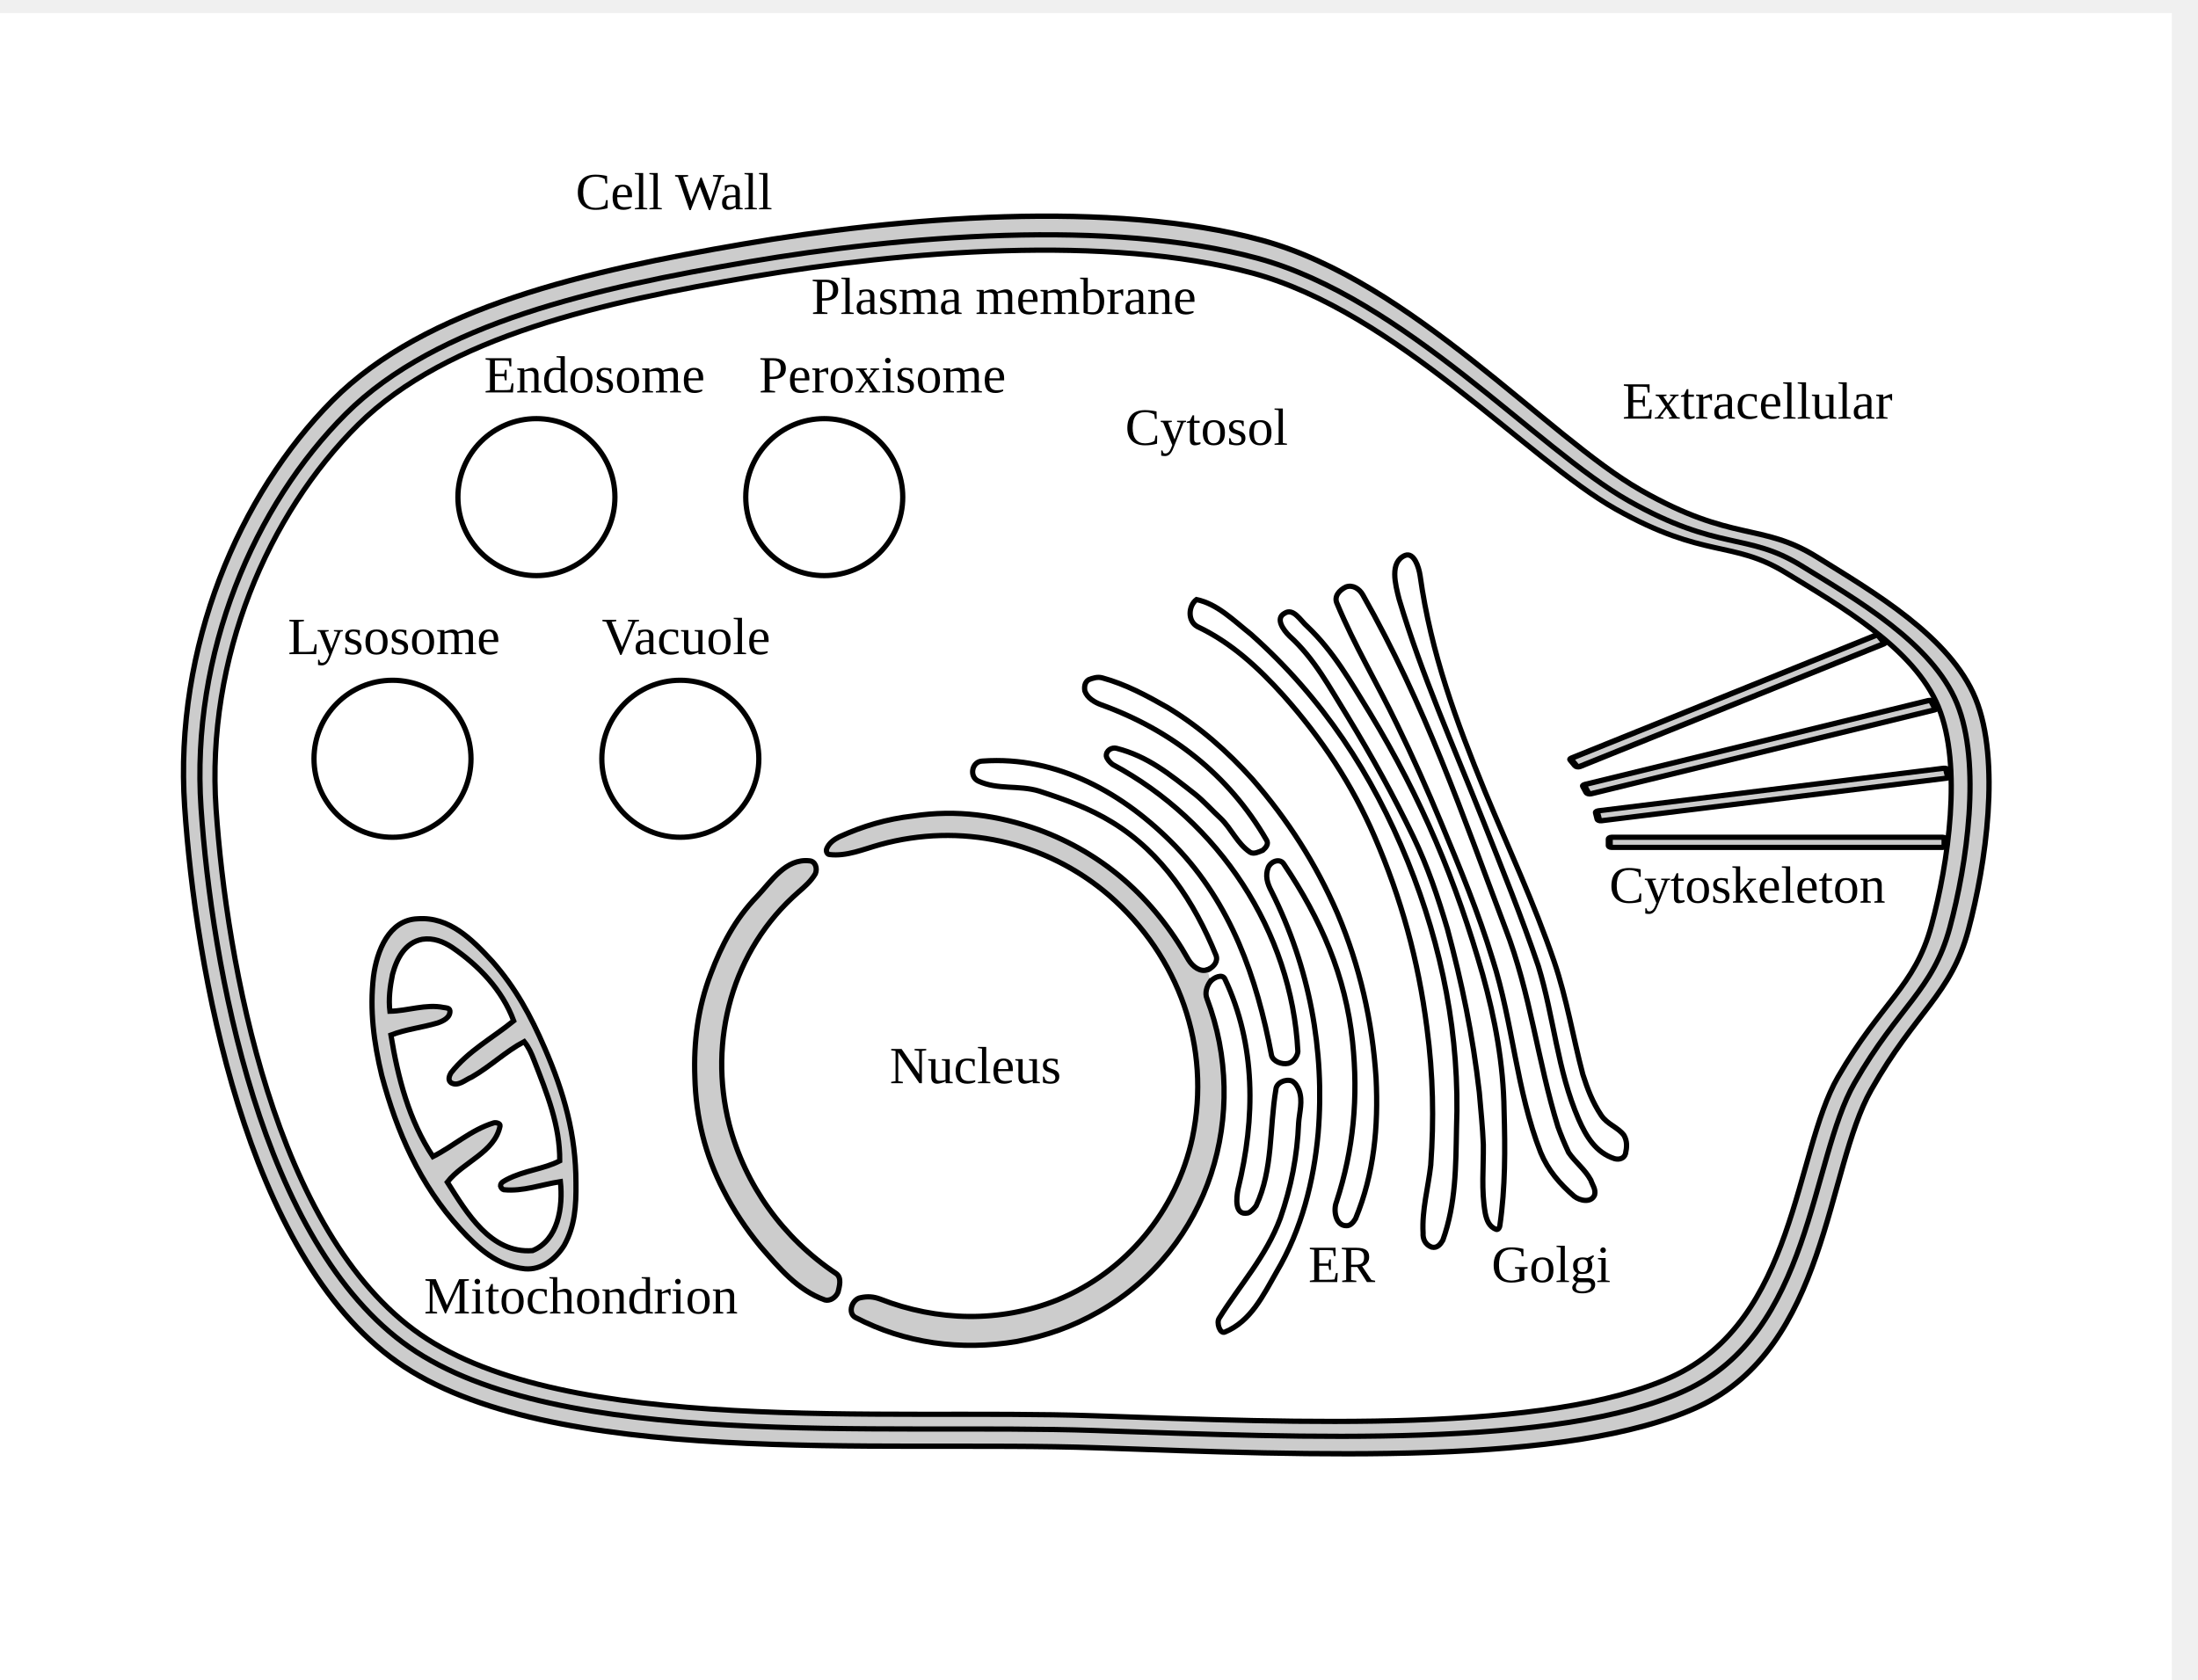
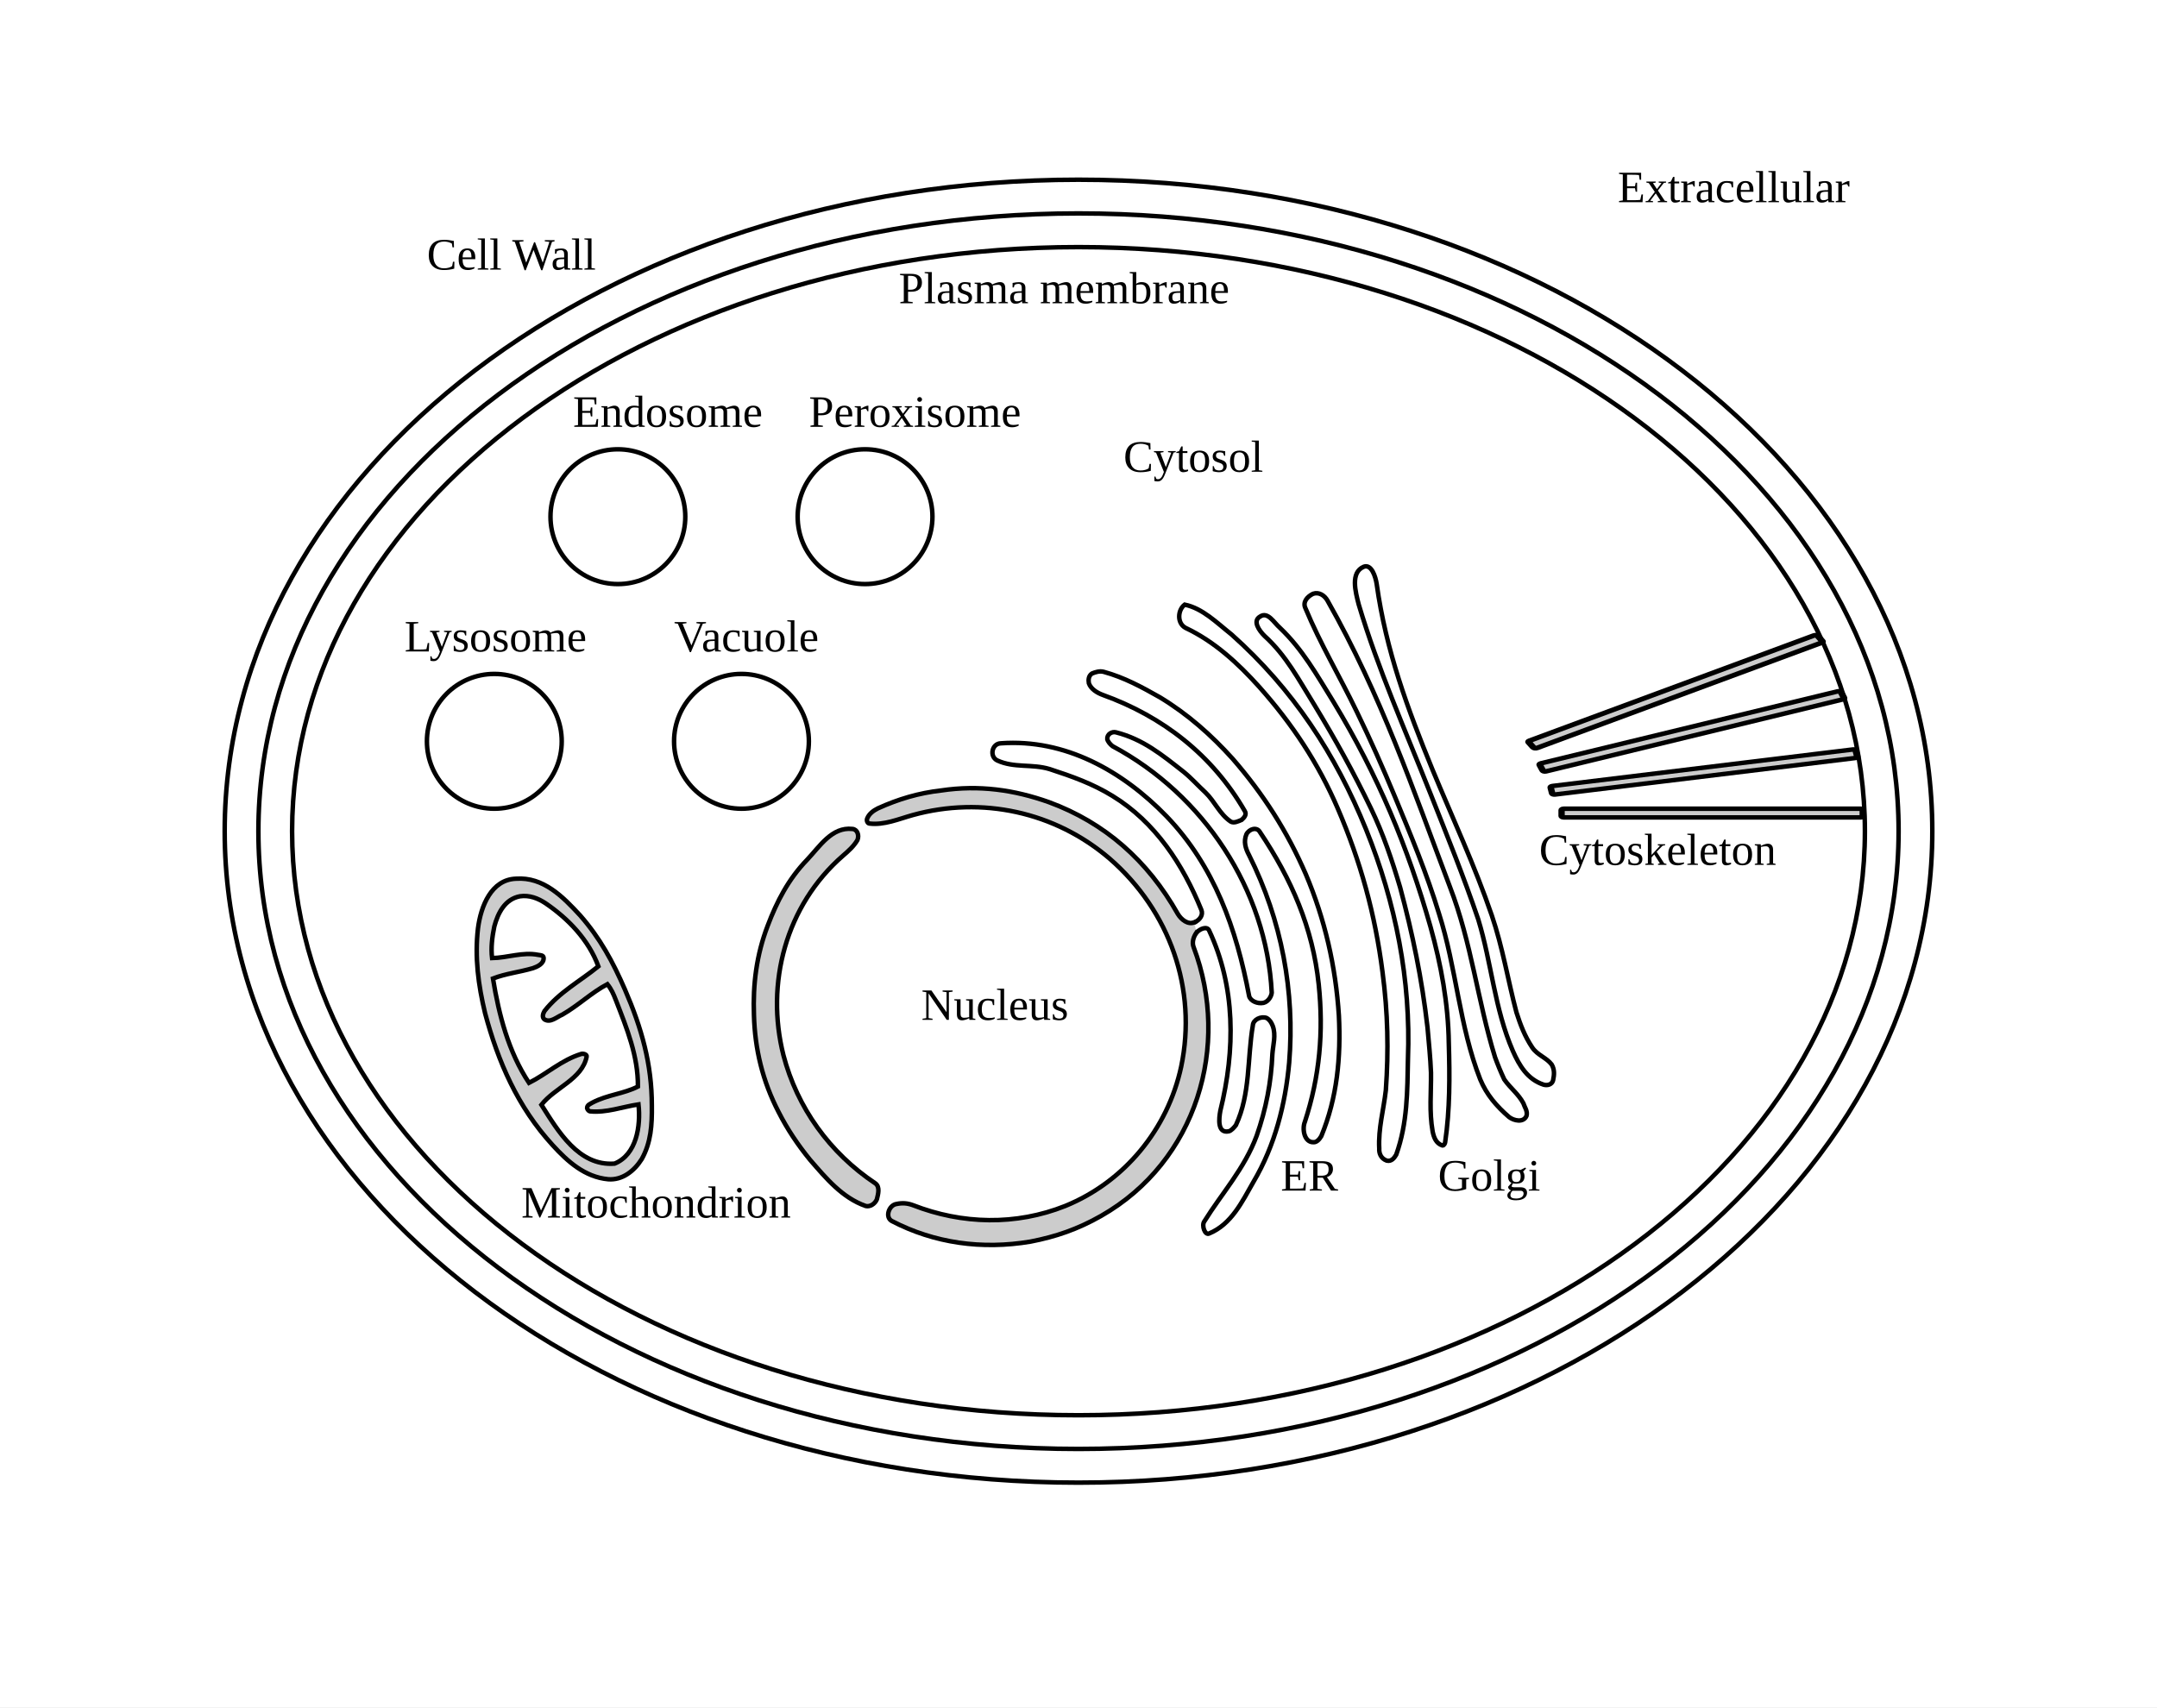
- <svg xmlns="http://www.w3.org/2000/svg" version="1.1" height="321" width="420" fill="none" stroke="none" stroke-linecap="square" stroke-miterlimit="10" clip-path="url(#p.0)">
-   <g transform="translate(-5,-20) scale(0.5, 0.5)">
+ <svg xmlns="http://www.w3.org/2000/svg" version="1.1" height="380" width="480" fill="none" stroke="none" stroke-linecap="square" stroke-miterlimit="10" clip-path="url(#p.0)">
+   <g transform="scale(0.5, 0.5)">
    <defs>
      <radialGradient id="grad1" cx="50%" cy="50%" r="48%" fx="50%" fy="50%">
        <stop offset="0%" style="stop-color:#ffffff; stop-opacity:0" />
        <stop offset="78%" style="stop-color:#ffffff; stop-opacity:0" />
        <stop offset="100%" style="stop-color:#ffffff; stop-opacity:1" />
      </radialGradient>
    </defs>
-     <rect title="ex" fill="#ffffff" x="5" y="50" width="830" height="630" />
-     <rect title="ex-gradient-filter" fill="url(#grad1)" x="0" y="45" width="840" height="640" />
-     <text title="ex-text" font-size="20" x="630" y="200" fill="black">Extracellular</text>
-     <path title="cw" transform="translate(-8,-11) scale(1.02,1.03)" fill="#cccccc" stroke="#000000" stroke-width="2.0" stroke-linejoin="round" stroke-linecap="butt" fill-rule="nonzero" d="M166.493 554.927C223.424 594.568 347.189 583.965 428.423 586.731C509.657 589.496 605.518 593.646 653.898 571.521C702.279 549.396 701.829 483.481 718.706 453.981C735.582 424.48 748.633 418.717 755.159 394.517C761.684 370.317 767.31 331.828 757.859 308.781C748.408 285.734 719.379 269.139 698.452 256.233C677.525 243.327 666.949 250.935 632.296 231.345C597.642 211.755 546.562 153.904 490.53 138.693C434.499 123.482 354.164 130.167 296.108 140.077C238.051 149.988 177.069 163.355 142.19 198.157C107.311 232.958 82.784 289.423 86.835 348.885C90.885 408.347 109.561 515.286 166.493 554.927Z" />
-     <text title="cw-text" font-size="20" x="230" y="120" fill="black">Cell Wall</text>
-     <path title="pm" fill="#cccccc" stroke="#000000" stroke-width="2.0" stroke-linejoin="round" stroke-linecap="butt" fill-rule="nonzero" d="M166.493 554.927C223.424 594.568 347.189 583.965 428.423 586.731C509.657 589.496 605.518 593.646 653.898 571.521C702.279 549.396 701.829 483.481 718.706 453.981C735.582 424.48 748.633 418.717 755.159 394.517C761.684 370.317 767.31 331.828 757.859 308.781C748.408 285.734 719.379 269.139 698.452 256.233C677.525 243.327 666.949 250.935 632.296 231.345C597.642 211.755 546.562 153.904 490.53 138.693C434.499 123.482 354.164 130.167 296.108 140.077C238.051 149.988 177.069 163.355 142.19 198.157C107.311 232.958 82.784 289.423 86.835 348.885C90.885 408.347 109.561 515.286 166.493 554.927Z" />
-     <path title="cy" fill="#ffffff" stroke="#000000" stroke-width="2.0" stroke-linejoin="round" stroke-linecap="butt" fill-rule="nonzero" d="M170.714 550.088C226.557 588.73 347.956 578.394 427.637 581.09C507.319 583.786 601.346 587.831 648.802 566.264C696.258 544.696 695.817 480.443 712.371 451.686C728.925 422.929 741.726 417.311 748.127 393.721C754.528 370.131 760.046 332.613 750.775 310.146C741.505 287.68 713.031 271.503 692.504 258.923C671.977 246.342 661.604 253.758 627.612 234.662C593.621 215.566 543.518 159.173 488.557 144.345C433.597 129.517 354.798 136.034 297.851 145.695C240.904 155.355 181.087 168.386 146.875 202.31C112.663 236.234 88.605 291.276 92.578 349.239C96.551 407.202 114.87 511.446 170.714 550.088Z" />
-     <text title="cy-text" font-size="20" x="440" y="210" fill="black">Cytosol</text>
-     <text title="pm-text" font-size="20" x="320" y="160" fill="black">Plasma membrane</text>
-     <g title="cs" fill="#cccccc" stroke="#000000" stroke-width="2">
-       <path transform="translate(610 330) scale(1.43,1.0) rotate(-30)" stroke-linejoin="round" stroke-linecap="butt" fill-rule="nonzero" d="M0 0.646L0 0.646C0 0.289 0.289 9.00543E-17 0.646 0L94.409 0C94.581 0 94.745 0.068 94.866 0.189C94.987 0.31 95.055 0.474 95.055 0.646L95.055 3.228C95.055 3.585 94.766 3.874 94.409 3.874L0.646 3.874C0.289 3.874 9.00543E-17 3.585 0 3.228Z" />
-       <path transform="translate(615 340) scale(1.49,1.0) rotate(-20)" stroke-linejoin="round" stroke-linecap="butt" fill-rule="nonzero" d="M0 0.646L0 0.646C0 0.289 0.289 9.00543E-17 0.646 0L94.409 0C94.581 0 94.745 0.068 94.866 0.189C94.987 0.31 95.055 0.474 95.055 0.646L95.055 3.228C95.055 3.585 94.766 3.874 94.409 3.874L0.646 3.874C0.289 3.874 9.00543E-17 3.585 0 3.228Z" />
-       <path transform="translate(620 350) scale(1.43,1.0) rotate(-10)" stroke-linejoin="round" stroke-linecap="butt" fill-rule="nonzero" d="M0 0.646L0 0.646C0 0.289 0.289 9.00543E-17 0.646 0L94.409 0C94.581 0 94.745 0.068 94.866 0.189C94.987 0.31 95.055 0.474 95.055 0.646L95.055 3.228C95.055 3.585 94.766 3.874 94.409 3.874L0.646 3.874C0.289 3.874 9.00543E-17 3.585 0 3.228Z" />
-       <path transform="translate(625 360) scale(1.35,1.0) rotate(0)" stroke-linejoin="round" stroke-linecap="butt" fill-rule="nonzero" d="M0 0.646L0 0.646C0 0.289 0.289 9.00543E-17 0.646 0L94.409 0C94.581 0 94.745 0.068 94.866 0.189C94.987 0.31 95.055 0.474 95.055 0.646L95.055 3.228C95.055 3.585 94.766 3.874 94.409 3.874L0.646 3.874C0.289 3.874 9.00543E-17 3.585 0 3.228Z" />
+     <rect title="ex" fill="#ffffff" x="10" y="10" width="940" height="740" />
+     <rect title="ex-gradient-filter" fill="url(#grad1)" x="0" y="0" width="960" height="760" />
+     <g transform="translate(60, 0)">
+       <text title="ex-text" font-size="20" x="660" y="90" fill="black">Extracellular</text>
+       <ellipse title="cw" fill="#ffffff" stroke="#000000" stroke-width="2.0" cx="420" cy="370" rx="380" ry="290" />
+       <text title="cw-text" font-size="20" x="130" y="120" fill="black">Cell Wall</text>
+       <ellipse title="pm" fill="#ffffff" stroke="#000000" stroke-width="2.0" cx="420" cy="370" rx="365" ry="275" />
+       <ellipse title="cy" fill="#ffffff" stroke="#000000" stroke-width="2.0" cx="420" cy="370" rx="350" ry="260" />
+       <text title="cy-text" font-size="20" x="440" y="210" fill="black">Cytosol</text>
+       <text title="pm-text" font-size="20" x="340" y="135" fill="black">Plasma membrane</text>
+       <g title="cs" fill="#cccccc" stroke="#000000" stroke-width="2">
+         <path transform="translate(620 330) scale(1.56,1.0) rotate(-30)" stroke-linejoin="round" stroke-linecap="butt" fill-rule="nonzero" d="M0 0.646L0 0.646C0 0.289 0.289 9.00543E-17 0.646 0L94.409 0C94.581 0 94.745 0.068 94.866 0.189C94.987 0.31 95.055 0.474 95.055 0.646L95.055 3.228C95.055 3.585 94.766 3.874 94.409 3.874L0.646 3.874C0.289 3.874 9.00543E-17 3.585 0 3.228Z" />
+         <path transform="translate(625 340) scale(1.50,1.0) rotate(-20)" stroke-linejoin="round" stroke-linecap="butt" fill-rule="nonzero" d="M0 0.646L0 0.646C0 0.289 0.289 9.00543E-17 0.646 0L94.409 0C94.581 0 94.745 0.068 94.866 0.189C94.987 0.31 95.055 0.474 95.055 0.646L95.055 3.228C95.055 3.585 94.766 3.874 94.409 3.874L0.646 3.874C0.289 3.874 9.00543E-17 3.585 0 3.228Z" />
+         <path transform="translate(630 350) scale(1.45,1.0) rotate(-10)" stroke-linejoin="round" stroke-linecap="butt" fill-rule="nonzero" d="M0 0.646L0 0.646C0 0.289 0.289 9.00543E-17 0.646 0L94.409 0C94.581 0 94.745 0.068 94.866 0.189C94.987 0.31 95.055 0.474 95.055 0.646L95.055 3.228C95.055 3.585 94.766 3.874 94.409 3.874L0.646 3.874C0.289 3.874 9.00543E-17 3.585 0 3.228Z" />
+         <path transform="translate(635 360) scale(1.41,1.0) rotate(0)" stroke-linejoin="round" stroke-linecap="butt" fill-rule="nonzero" d="M0 0.646L0 0.646C0 0.289 0.289 9.00543E-17 0.646 0L94.409 0C94.581 0 94.745 0.068 94.866 0.189C94.987 0.31 95.055 0.474 95.055 0.646L95.055 3.228C95.055 3.585 94.766 3.874 94.409 3.874L0.646 3.874C0.289 3.874 9.00543E-17 3.585 0 3.228Z" />
+       </g>
+       <text title="cs-text" font-size="20" x="625" y="385" fill="black">Cytoskeleton</text>
+       <circle title="ly" fill="#ffffff" stroke="#000000" stroke-width="2" cx="160" cy="330" r="30" />
+       <text title="ly-text" font-size="20" x="120" y="290" fill="black">Lysosome</text>
+       <circle title="va" fill="#ffffff" stroke="#000000" stroke-width="2" cx="270" cy="330" r="30" />
+       <text title="va-text" font-size="20" x="240" y="290" fill="black">Vacuole</text>
+       <circle title="en" fill="#ffffff" stroke="#000000" stroke-width="2" cx="215" cy="230" r="30" />
+       <text title="en-text" font-size="20" x="195" y="190" fill="black">Endosome</text>
+       <circle title="pe" fill="#ffffff" stroke="#000000" stroke-width="2" cx="325" cy="230" r="30" />
+       <text title="pe-text" font-size="20" x="300" y="190" fill="black">Peroxisome</text>
+       <path title="er" fill="#ffffff" stroke="#000000" stroke-width="2" transform="translate(225, 200)" d="M246.535,210.608c0.182-0.068,0.363-0.151,0.544-0.247c1.913-0.972,3.535-3.07,2.589-5.349c-8.172-20.121-20.484-39.057-39.577-50.725c-8.838-5.416-17.832-8.63-27.926-11.922c-7.943-2.402-15.831-0.376-23.33-3.854c-3.566-1.726-2.419-7.545,1.643-7.628c28.54-2.049,54.083,12.287,73.682,32.473c21.305,22.15,31.136,50.13,36.778,80.029c0.578,2.254,3.805,3.587,6.424,3.034c2.253-0.579,3.535-3.07,3.639-4.538c-2.303-45.889-30.313-88.056-70.829-109.713c-1.049-0.812-2.073-1.99-2.362-3.117c-0.212-2.227,2.092-3.541,3.901-3.044c11.955,3.054,20.323,9.912,30.106,17.606c3.489,2.827,6.218,5.969,9.681,9.163c4.146,3.979,6.327,9.664,11.257,12.961c1.417,0.838,3.329-0.134,4.848-0.765c1.179-1.023,2.384-2.413,1.385-3.958c-14.467-24.988-36.501-42.027-63.113-51.643c-2.517-0.915-5.349-2.589-6.27-5.235c-0.264-1.494-0.135-3.328,1.411-4.327c1.519-0.63,3.406-1.234,5.214-0.739c9.045,2.481,16.86,6.719,25.016,11.348c12.378,7.509,22.793,16.724,32.371,27.354c13.646,15.711,24.278,32.316,32.528,51.335c8.538,20.145,13.331,41.134,14.744,62.99c0.91,18.503-0.722,36.458-7.832,53.659c-0.838,1.416-2.042,2.806-3.51,2.703c-4.062,0.083-5.116-5.891-3.783-9.116c6.583-20.188,8.344-39.978,6.146-61.152c-2.648-25.263-12.186-46.954-26.203-67.854c-1.312-2.305-4.692-1.437-5.975,1.055c-1.333,3.225-0.438,6.239,1.19,9.303c14.55,29.051,20.429,60.81,17.841,92.341c-1.658,18.322-6.277,36.805-15.905,53.091c-5.049,8.864-9.808,18.854-19.684,22.954c-1.913,0.972-3.438-3.561-2.208-5.318c7.901-12.719,17.876-23.45,23.338-38.185c4.154-11.877,6.475-23.883,6.985-36.386c0.283-4.036,1.694-8.362,0.144-12.527c-0.63-1.52-1.287-2.672-2.702-3.509c-2.518-0.916-5.95,0.688-6.131,3.255c-2.525,14.943-1.042,30.535-7.553,44.458c-0.812,1.05-2.015,2.44-3.142,2.729c-5.241,1.106-4.383-5.839-3.784-9.116c6.707-27.186,6.834-55.203-5.039-80.378c-0.972-1.912-4.011-0.651-5.608,1.081" />
+       <text title="er-text" font-size="20" x="510" y="530" fill="black">ER</text>
+       <g title="go" fill="#ffffff" stroke="#000000" stroke-width="2" transform="translate(225, 200)">
+         <path d="M310.372,159.867c-8.646-20.1-20.22-37.562-34.915-54.083c-9.577-10.631-19.967-20.212-32.815-26.279c-3.907-2.118-3.494-7.99-0.377-10.352c7.995,1.669,14.188,8.005,20.824,13.266c27.414,24.423,46.395,53.416,59.9,86.818c13.192,32.642,19.991,67.048,18.64,101.986c-0.273,14.363-0.18,28.751-5.224,42.779c-0.837,1.416-2.066,3.173-4.242,2.651c-2.518-0.914-3.463-3.193-3.309-5.395c-0.481-8.885,1.947-17.196,2.935-25.977c1.239-17.614,0.933-34.23-1.472-52.469C326.986,206.764,320.513,183.444,310.372,159.867z" />
+         <path d="M325.127,159.799c5.505,11.428,9.434,23.159,13.011,35.211c5.553,20.673,9.688,40.509,12.201,62.443c0.61,7.05,1.272,13.366,1.542,20.022c0.113,8.859-0.847,17.273,0.735,26.234c0.554,2.621,1.474,5.267,4.357,6.207c0.733,0.052,1.178-1.023,1.204-1.39c2.133-14.601,2.065-29.357,1.63-44.138c-0.228-17.717-3.443-34.907-8.153-51.833c-10.05-35.371-23.293-67.279-43.116-100.02c-7.612-12.336-13.836-23.468-23.858-33.023c-2.781-2.409-5.38-7.385-8.864-5.05c-3.457,1.969-0.439,6.238,1.976,8.621c9.707,8.795,15.222,19.51,22.179,30.694C309.553,129.571,317.406,143.767,325.127,159.799z" />
+         <path d="M335.815,154.65c-5.359-12.915-10.771-25.096-16.893-37.696c-7.722-16.032-16.308-30.28-22.929-46.234c-1.287-2.672,0.728-5.112,3.4-6.399c2.646-0.92,5.111,0.729,6.424,3.034c23.947,42.25,37.987,83.802,54.467,127.37c9.672,25.019,12.294,50.649,20.104,75.906c1.235,3.406,2.496,6.445,4.099,9.876c2.678,3.876,6.192,6.336,8.478,10.553c0.604,1.887,1.969,3.458,1.447,5.634c-1.334,3.225-5.686,2.182-7.783,0.559c-5.562-4.816-9.996-9.922-12.835-16.761c-9.382-23.892-10.536-49.419-18.398-73.941C350.004,188.838,343.068,172.125,335.815,154.65z" />
+         <path d="M351.75,153.559c7.393,18.66,14.742,36.808,21.157,55.698c5.997,19.598,7.171,39.594,15.421,58.613c2.863,6.47,6.487,12.625,13.697,14.977c1.809,0.496,3.694-0.109,4.19-1.917c0.548-2.543,0.703-4.745-0.61-7.05c-2.362-3.117-6.347-4.134-8.683-7.617c-3.334-5.029-5.2-9.954-7.015-15.614c-3.789-14.28-6.084-28.824-10.976-43.181c-7.649-22.295-17.264-42.886-26.408-64.918c-11.011-26.958-20.63-52.71-24.803-82.505c-0.502-3.355-2.316-9.014-5.722-7.778c-6.078,2.522-3.736,11.169-2.289,16.802C328.365,98.074,340.475,125.108,351.75,153.559z" />
+       </g>
+       <text title="go-text" font-size="20" x="580" y="530" fill="black">Golgi</text>
+       <g transform="translate(225, 200)">
+         <ellipse title="nu" fill="#ffffff" transform="matrix(0.9975 0.0702 -0.0702 0.9975 17.9059 -9.9135)" cx="150.026" cy="249.852" rx="97.667" ry="95.333" />
+         <path title="nuclear-envelope" fill="#cccccc" stroke="#000000" stroke-width="2" d="M90.213,180.885c-25.533,22.177-34.614,56.937-26.534,88.851c6.105,23.293,20.542,43.484,40.973,57.091c2.099,1.623,1.132,4.874,0.61,7.05c-0.889,2.15-3.193,3.463-5.002,2.967c-10.435-3.684-17.573-12.299-24.737-20.548c-5.433-6.651-10.105-13.618-13.992-21.267c-7.144-13.777-10.566-28.032-10.975-43.18c-0.513-13.68,1.151-26.839,6.117-39.766c4.077-10.776,9.204-20.741,17.555-29.373c5.576-5.877,10.992-14.715,20.14-13.702c2.202,0.155,3.122,2.801,2.233,4.951C94.926,176.792,92.569,178.838,90.213,180.885z" />
+         <path title="nuclear-envelope" fill="#cccccc" stroke="#000000" stroke-width="2" d="M247.477,215.183c-1.23,1.757-2.144,4.274-1.198,6.553c16.48,43.568,1.412,95.242-41.231,119.531c-10.372,5.908-20.197,9.273-31.412,11.434c-21.645,3.64-42.825,0.675-61.679-9.134c-3.199-1.7-1.344-7.101,2.01-7.603c2.62-0.554,4.821-0.399,7.339,0.517c21.894,8.547,45.823,9.125,67.829,0.347c26.198-10.695,45.542-34.042,51.566-62.013c7.224-34.524-5.079-69.317-31.837-92.589c-24.344-20.888-56.951-27.857-87.506-19.432c-6.394,1.763-12.864,4.626-19.443,3.794c-0.734-0.051-1.391-1.204-0.946-2.279c0.889-2.15,2.827-3.489,4.739-4.46c9.143-4.151,18.182-6.834,28.219-7.971c16.771-2.508,32.473-0.297,47.942,5.216c24.803,9.121,43.901,25.953,57.345,49.762c1.556,2.539,4.436,4.843,7.323,3.751" />
+       </g>
+       <text title="nu-text" font-size="20" x="350" y="454" fill="black">Nucleus</text>
+       <g transform="translate(275, 325) rotate(90)">
+         <path title="mi" fill="#cccccc" stroke="#000000" stroke-width="2" d="M115.488,56.871c17.226-7.471,33.236-11.984,51.633-11.98c8.657-0.108,16.447,0.357,23.861,4.5c5.325,3.34,9.486,8.696,8.956,14.97c-0.98,10.312-7.793,17.931-15.179,24.683c-17.091,15.657-37.255,24.303-58.705,30.059c-12.638,3.05-24.981,4.659-37.816,3.163c-9.879-1.267-21.691-5.933-22.079-16.9c-0.888-12.196,8.022-20.889,16.351-28.574C92.573,67.959,103.13,62.23,115.488,56.871z" />
+         <path title="mi" fill="#ffffff" stroke="#000000" stroke-width="2" d="M120.266,60.886c-2.764,1.076-4.914,1.999-7.158,3.793c3.794,7.158,9.397,12.808,13.552,20.04c1.001,2.458,3.804,5.282,2.133,7.945c-1.016,1.294-2.745,0.565-3.752-0.016c-8.414-6.6-13.281-15.854-19.885-23.961c-11.777,4.352-21.12,13.332-28.09,23.547c-2.177,3.31-3.708,7.127-3.076,11.386c1.271,6.643,7.391,9.771,13.444,11.382c4.686,0.957,9.444,1.555,14.063,0.996c-0.115-6.782-2.829-13.719-1.43-20.566c0.147-0.722,0.081-2.236,1.235-2.376c2.671-0.205,3.958,2.685,4.671,4.709c1.778,5.995,2.402,12.129,4.614,17.838c16.317-2.674,32.566-6.864,46.456-16.042c-4.007-7.952-10.185-14.471-12.89-23.283c-0.214-0.794,0.154-2.597,1.235-2.376c10.092,2.062,13.649,14.052,21.416,20.145c11.646-7.383,27.411-16.552,26.179-32.573c-4.001-9.829-16.763-11.685-26.361-10.642c1.124,7.363,3.837,14.3,3.085,21.656c-0.073,0.36-0.581,1.007-1.375,1.22c-1.516,0.066-1.942-1.523-2.516-2.39c-3.508-6.724-3.911-13.94-7.131-20.23C145.197,50.96,132.912,55.959,120.266,60.886z" />
+       </g>
+       <text title="mi-text" font-size="20" x="172" y="542" fill="black">Mitochondrion</text>
    </g>
-     <text title="cs-text" font-size="20" x="625" y="385" fill="black">Cytoskeleton</text>
-     <circle title="ly" fill="#ffffff" stroke="#000000" stroke-width="2" cx="160" cy="330" r="30" />
-     <text title="ly-text" font-size="20" x="120" y="290" fill="black">Lysosome</text>
-     <circle title="va" fill="#ffffff" stroke="#000000" stroke-width="2" cx="270" cy="330" r="30" />
-     <text title="va-text" font-size="20" x="240" y="290" fill="black">Vacuole</text>
-     <circle title="en" fill="#ffffff" stroke="#000000" stroke-width="2" cx="215" cy="230" r="30" />
-     <text title="en-text" font-size="20" x="195" y="190" fill="black">Endosome</text>
-     <circle title="pe" fill="#ffffff" stroke="#000000" stroke-width="2" cx="325" cy="230" r="30" />
-     <text title="pe-text" font-size="20" x="300" y="190" fill="black">Peroxisome</text>
-     <path title="er" fill="#ffffff" stroke="#000000" stroke-width="2" transform="translate(225, 200)" d="M246.535,210.608c0.182-0.068,0.363-0.151,0.544-0.247c1.913-0.972,3.535-3.07,2.589-5.349c-8.172-20.121-20.484-39.057-39.577-50.725c-8.838-5.416-17.832-8.63-27.926-11.922c-7.943-2.402-15.831-0.376-23.33-3.854c-3.566-1.726-2.419-7.545,1.643-7.628c28.54-2.049,54.083,12.287,73.682,32.473c21.305,22.15,31.136,50.13,36.778,80.029c0.578,2.254,3.805,3.587,6.424,3.034c2.253-0.579,3.535-3.07,3.639-4.538c-2.303-45.889-30.313-88.056-70.829-109.713c-1.049-0.812-2.073-1.99-2.362-3.117c-0.212-2.227,2.092-3.541,3.901-3.044c11.955,3.054,20.323,9.912,30.106,17.606c3.489,2.827,6.218,5.969,9.681,9.163c4.146,3.979,6.327,9.664,11.257,12.961c1.417,0.838,3.329-0.134,4.848-0.765c1.179-1.023,2.384-2.413,1.385-3.958c-14.467-24.988-36.501-42.027-63.113-51.643c-2.517-0.915-5.349-2.589-6.27-5.235c-0.264-1.494-0.135-3.328,1.411-4.327c1.519-0.63,3.406-1.234,5.214-0.739c9.045,2.481,16.86,6.719,25.016,11.348c12.378,7.509,22.793,16.724,32.371,27.354c13.646,15.711,24.278,32.316,32.528,51.335c8.538,20.145,13.331,41.134,14.744,62.99c0.91,18.503-0.722,36.458-7.832,53.659c-0.838,1.416-2.042,2.806-3.51,2.703c-4.062,0.083-5.116-5.891-3.783-9.116c6.583-20.188,8.344-39.978,6.146-61.152c-2.648-25.263-12.186-46.954-26.203-67.854c-1.312-2.305-4.692-1.437-5.975,1.055c-1.333,3.225-0.438,6.239,1.19,9.303c14.55,29.051,20.429,60.81,17.841,92.341c-1.658,18.322-6.277,36.805-15.905,53.091c-5.049,8.864-9.808,18.854-19.684,22.954c-1.913,0.972-3.438-3.561-2.208-5.318c7.901-12.719,17.876-23.45,23.338-38.185c4.154-11.877,6.475-23.883,6.985-36.386c0.283-4.036,1.694-8.362,0.144-12.527c-0.63-1.52-1.287-2.672-2.702-3.509c-2.518-0.916-5.95,0.688-6.131,3.255c-2.525,14.943-1.042,30.535-7.553,44.458c-0.812,1.05-2.015,2.44-3.142,2.729c-5.241,1.106-4.383-5.839-3.784-9.116c6.707-27.186,6.834-55.203-5.039-80.378c-0.972-1.912-4.011-0.651-5.608,1.081" />
-     <text title="er-text" font-size="20" x="510" y="530" fill="black">ER</text>
-     <g title="go" fill="#ffffff" stroke="#000000" stroke-width="2" transform="translate(225, 200)">
-       <path d="M310.372,159.867c-8.646-20.1-20.22-37.562-34.915-54.083c-9.577-10.631-19.967-20.212-32.815-26.279c-3.907-2.118-3.494-7.99-0.377-10.352c7.995,1.669,14.188,8.005,20.824,13.266c27.414,24.423,46.395,53.416,59.9,86.818c13.192,32.642,19.991,67.048,18.64,101.986c-0.273,14.363-0.18,28.751-5.224,42.779c-0.837,1.416-2.066,3.173-4.242,2.651c-2.518-0.914-3.463-3.193-3.309-5.395c-0.481-8.885,1.947-17.196,2.935-25.977c1.239-17.614,0.933-34.23-1.472-52.469C326.986,206.764,320.513,183.444,310.372,159.867z" />
-       <path d="M325.127,159.799c5.505,11.428,9.434,23.159,13.011,35.211c5.553,20.673,9.688,40.509,12.201,62.443c0.61,7.05,1.272,13.366,1.542,20.022c0.113,8.859-0.847,17.273,0.735,26.234c0.554,2.621,1.474,5.267,4.357,6.207c0.733,0.052,1.178-1.023,1.204-1.39c2.133-14.601,2.065-29.357,1.63-44.138c-0.228-17.717-3.443-34.907-8.153-51.833c-10.05-35.371-23.293-67.279-43.116-100.02c-7.612-12.336-13.836-23.468-23.858-33.023c-2.781-2.409-5.38-7.385-8.864-5.05c-3.457,1.969-0.439,6.238,1.976,8.621c9.707,8.795,15.222,19.51,22.179,30.694C309.553,129.571,317.406,143.767,325.127,159.799z" />
-       <path d="M335.815,154.65c-5.359-12.915-10.771-25.096-16.893-37.696c-7.722-16.032-16.308-30.28-22.929-46.234c-1.287-2.672,0.728-5.112,3.4-6.399c2.646-0.92,5.111,0.729,6.424,3.034c23.947,42.25,37.987,83.802,54.467,127.37c9.672,25.019,12.294,50.649,20.104,75.906c1.235,3.406,2.496,6.445,4.099,9.876c2.678,3.876,6.192,6.336,8.478,10.553c0.604,1.887,1.969,3.458,1.447,5.634c-1.334,3.225-5.686,2.182-7.783,0.559c-5.562-4.816-9.996-9.922-12.835-16.761c-9.382-23.892-10.536-49.419-18.398-73.941C350.004,188.838,343.068,172.125,335.815,154.65z" />
-       <path d="M351.75,153.559c7.393,18.66,14.742,36.808,21.157,55.698c5.997,19.598,7.171,39.594,15.421,58.613c2.863,6.47,6.487,12.625,13.697,14.977c1.809,0.496,3.694-0.109,4.19-1.917c0.548-2.543,0.703-4.745-0.61-7.05c-2.362-3.117-6.347-4.134-8.683-7.617c-3.334-5.029-5.2-9.954-7.015-15.614c-3.789-14.28-6.084-28.824-10.976-43.181c-7.649-22.295-17.264-42.886-26.408-64.918c-11.011-26.958-20.63-52.71-24.803-82.505c-0.502-3.355-2.316-9.014-5.722-7.778c-6.078,2.522-3.736,11.169-2.289,16.802C328.365,98.074,340.475,125.108,351.75,153.559z" />
-     </g>
-     <text title="go-text" font-size="20" x="580" y="530" fill="black">Golgi</text>
-     <g transform="translate(225, 200)">
-       <ellipse title="nu" fill="#ffffff" transform="matrix(0.9975 0.0702 -0.0702 0.9975 17.9059 -9.9135)" cx="150.026" cy="249.852" rx="97.667" ry="95.333" />
-       <path title="nuclear-envelope" fill="#cccccc" stroke="#000000" stroke-width="2" d="M90.213,180.885c-25.533,22.177-34.614,56.937-26.534,88.851c6.105,23.293,20.542,43.484,40.973,57.091c2.099,1.623,1.132,4.874,0.61,7.05c-0.889,2.15-3.193,3.463-5.002,2.967c-10.435-3.684-17.573-12.299-24.737-20.548c-5.433-6.651-10.105-13.618-13.992-21.267c-7.144-13.777-10.566-28.032-10.975-43.18c-0.513-13.68,1.151-26.839,6.117-39.766c4.077-10.776,9.204-20.741,17.555-29.373c5.576-5.877,10.992-14.715,20.14-13.702c2.202,0.155,3.122,2.801,2.233,4.951C94.926,176.792,92.569,178.838,90.213,180.885z" />
-       <path title="nuclear-envelope" fill="#cccccc" stroke="#000000" stroke-width="2" d="M247.477,215.183c-1.23,1.757-2.144,4.274-1.198,6.553c16.48,43.568,1.412,95.242-41.231,119.531c-10.372,5.908-20.197,9.273-31.412,11.434c-21.645,3.64-42.825,0.675-61.679-9.134c-3.199-1.7-1.344-7.101,2.01-7.603c2.62-0.554,4.821-0.399,7.339,0.517c21.894,8.547,45.823,9.125,67.829,0.347c26.198-10.695,45.542-34.042,51.566-62.013c7.224-34.524-5.079-69.317-31.837-92.589c-24.344-20.888-56.951-27.857-87.506-19.432c-6.394,1.763-12.864,4.626-19.443,3.794c-0.734-0.051-1.391-1.204-0.946-2.279c0.889-2.15,2.827-3.489,4.739-4.46c9.143-4.151,18.182-6.834,28.219-7.971c16.771-2.508,32.473-0.297,47.942,5.216c24.803,9.121,43.901,25.953,57.345,49.762c1.556,2.539,4.436,4.843,7.323,3.751" />
-     </g>
-     <text title="nu-text" font-size="20" x="350" y="454" fill="black">Nucleus</text>
-     <g transform="translate(275, 325) rotate(90)">
-       <path title="mi" fill="#cccccc" stroke="#000000" stroke-width="2" d="M115.488,56.871c17.226-7.471,33.236-11.984,51.633-11.98c8.657-0.108,16.447,0.357,23.861,4.5c5.325,3.34,9.486,8.696,8.956,14.97c-0.98,10.312-7.793,17.931-15.179,24.683c-17.091,15.657-37.255,24.303-58.705,30.059c-12.638,3.05-24.981,4.659-37.816,3.163c-9.879-1.267-21.691-5.933-22.079-16.9c-0.888-12.196,8.022-20.889,16.351-28.574C92.573,67.959,103.13,62.23,115.488,56.871z" />
-       <path title="mi" fill="#ffffff" stroke="#000000" stroke-width="2" d="M120.266,60.886c-2.764,1.076-4.914,1.999-7.158,3.793c3.794,7.158,9.397,12.808,13.552,20.04c1.001,2.458,3.804,5.282,2.133,7.945c-1.016,1.294-2.745,0.565-3.752-0.016c-8.414-6.6-13.281-15.854-19.885-23.961c-11.777,4.352-21.12,13.332-28.09,23.547c-2.177,3.31-3.708,7.127-3.076,11.386c1.271,6.643,7.391,9.771,13.444,11.382c4.686,0.957,9.444,1.555,14.063,0.996c-0.115-6.782-2.829-13.719-1.43-20.566c0.147-0.722,0.081-2.236,1.235-2.376c2.671-0.205,3.958,2.685,4.671,4.709c1.778,5.995,2.402,12.129,4.614,17.838c16.317-2.674,32.566-6.864,46.456-16.042c-4.007-7.952-10.185-14.471-12.89-23.283c-0.214-0.794,0.154-2.597,1.235-2.376c10.092,2.062,13.649,14.052,21.416,20.145c11.646-7.383,27.411-16.552,26.179-32.573c-4.001-9.829-16.763-11.685-26.361-10.642c1.124,7.363,3.837,14.3,3.085,21.656c-0.073,0.36-0.581,1.007-1.375,1.22c-1.516,0.066-1.942-1.523-2.516-2.39c-3.508-6.724-3.911-13.94-7.131-20.23C145.197,50.96,132.912,55.959,120.266,60.886z" />
-     </g>
-     <text title="mi-text" font-size="20" x="172" y="542" fill="black">Mitochondrion</text>
  </g>
</svg>
